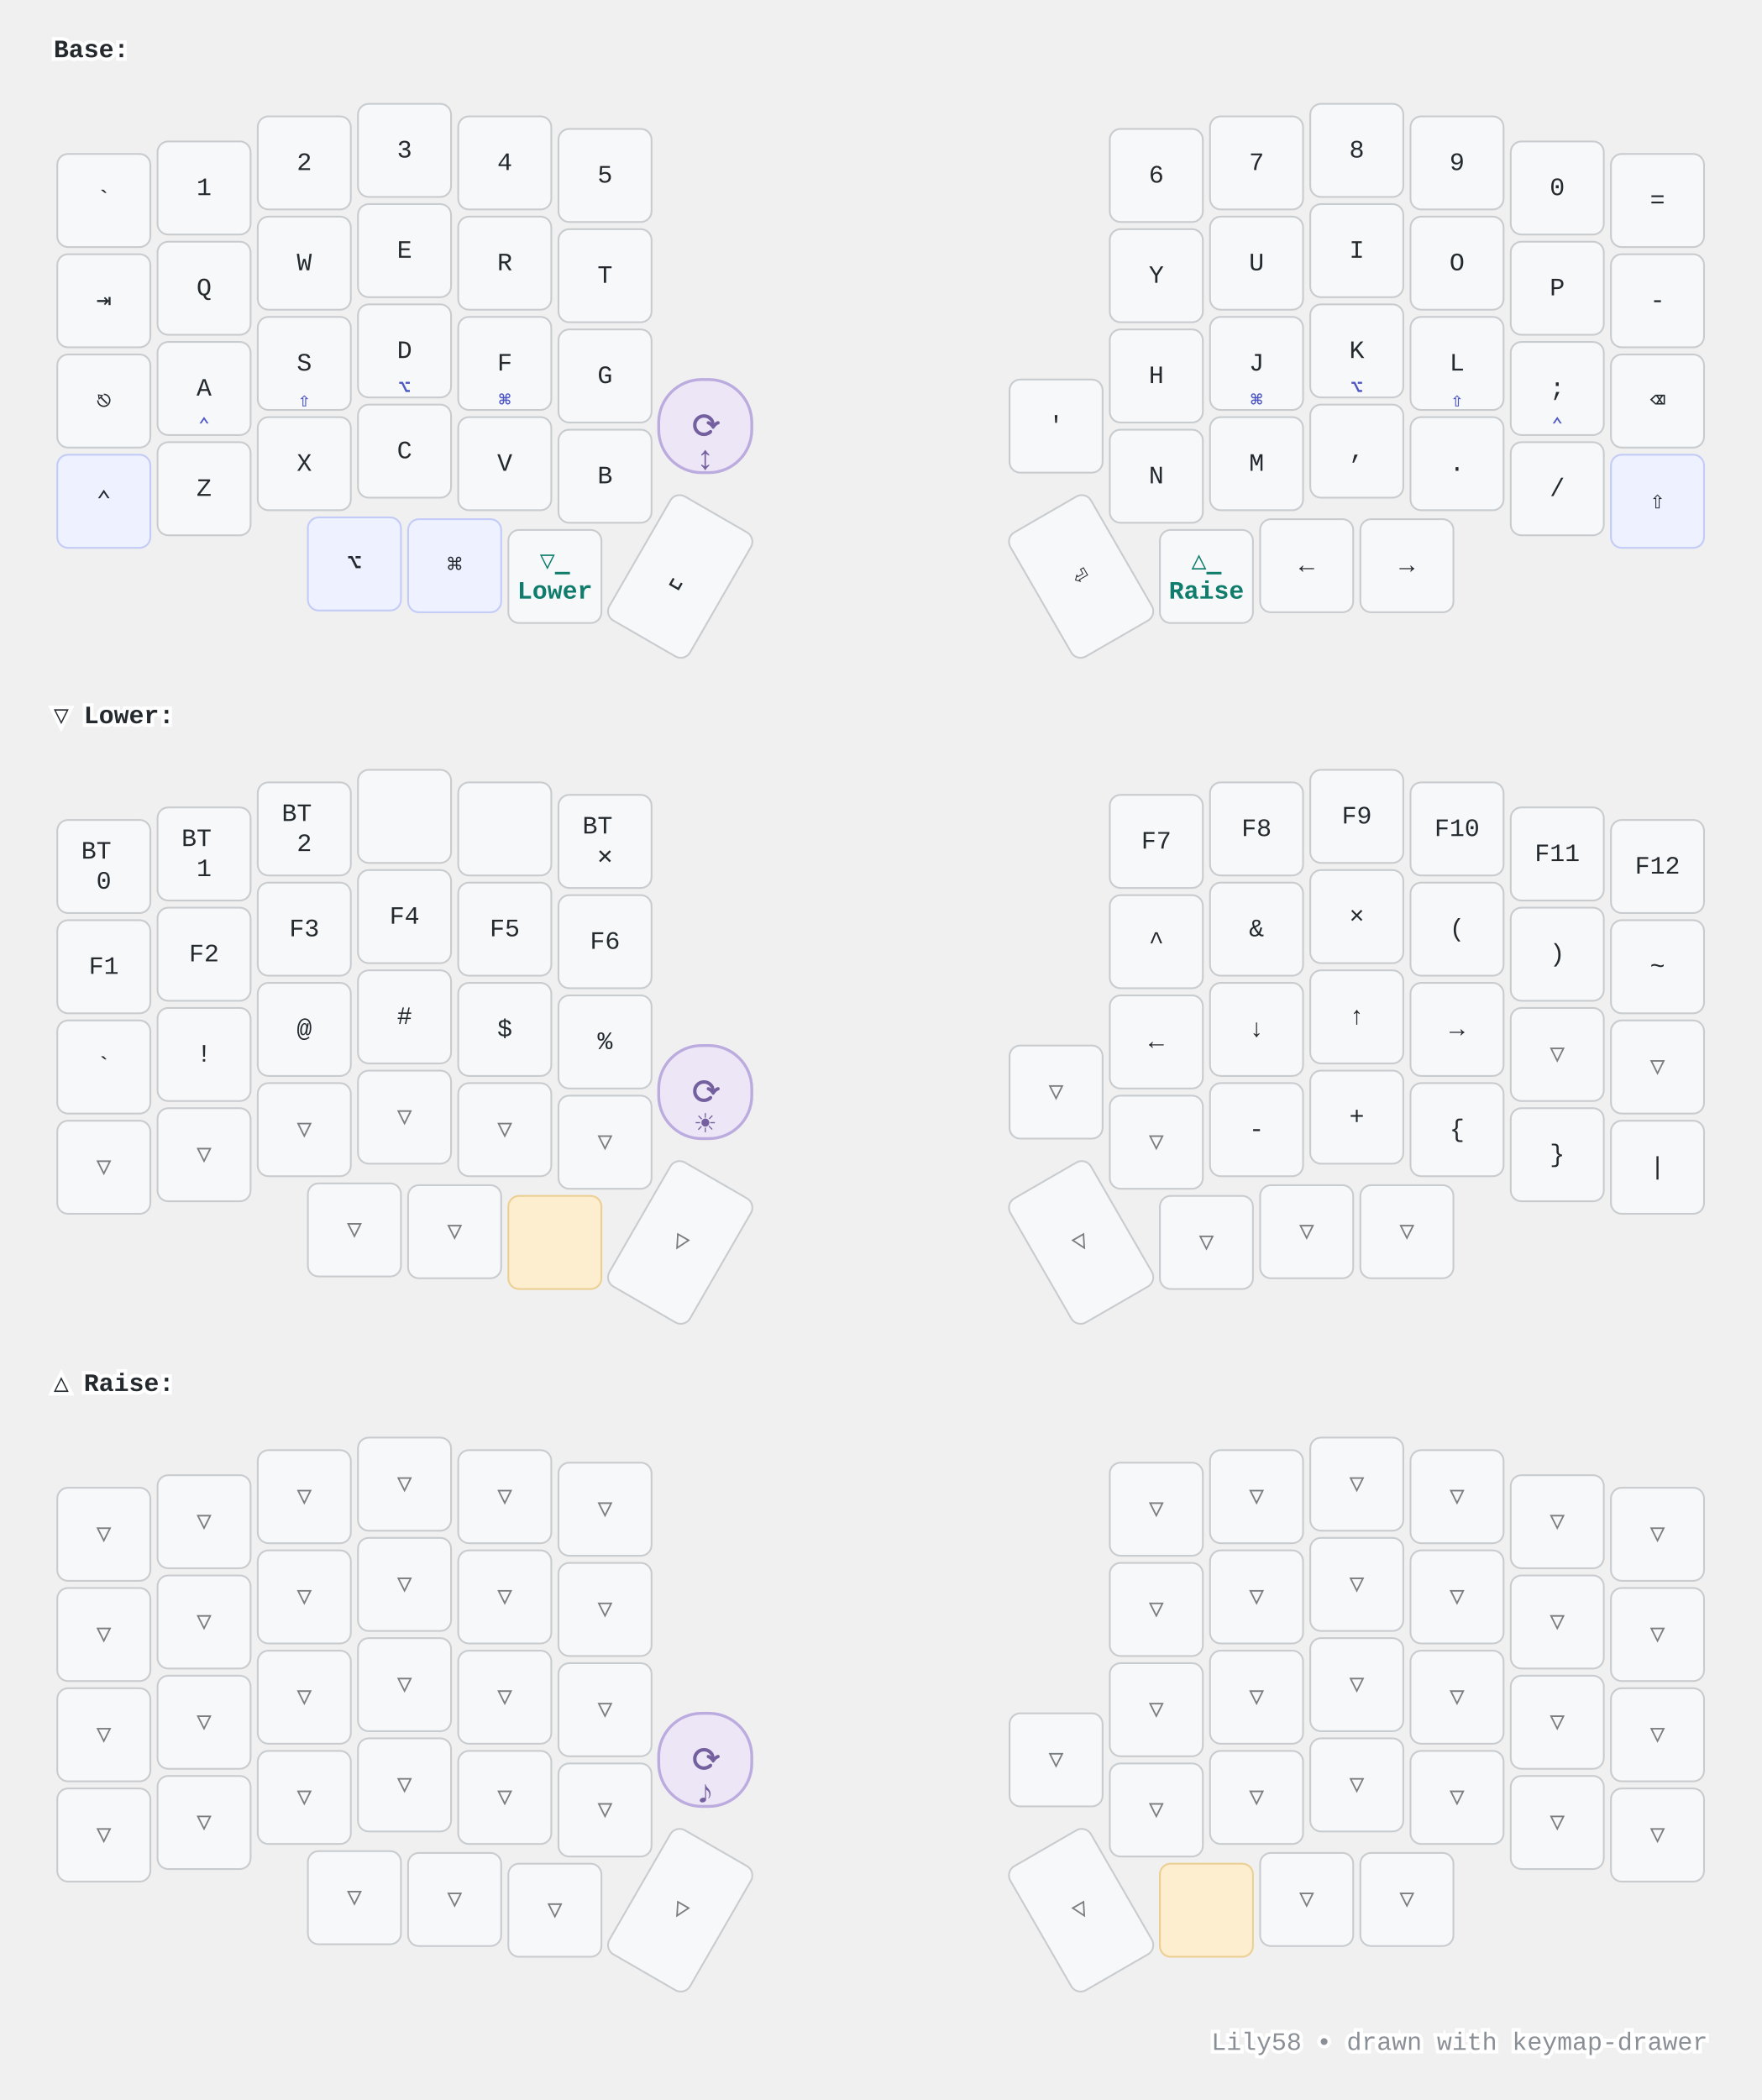
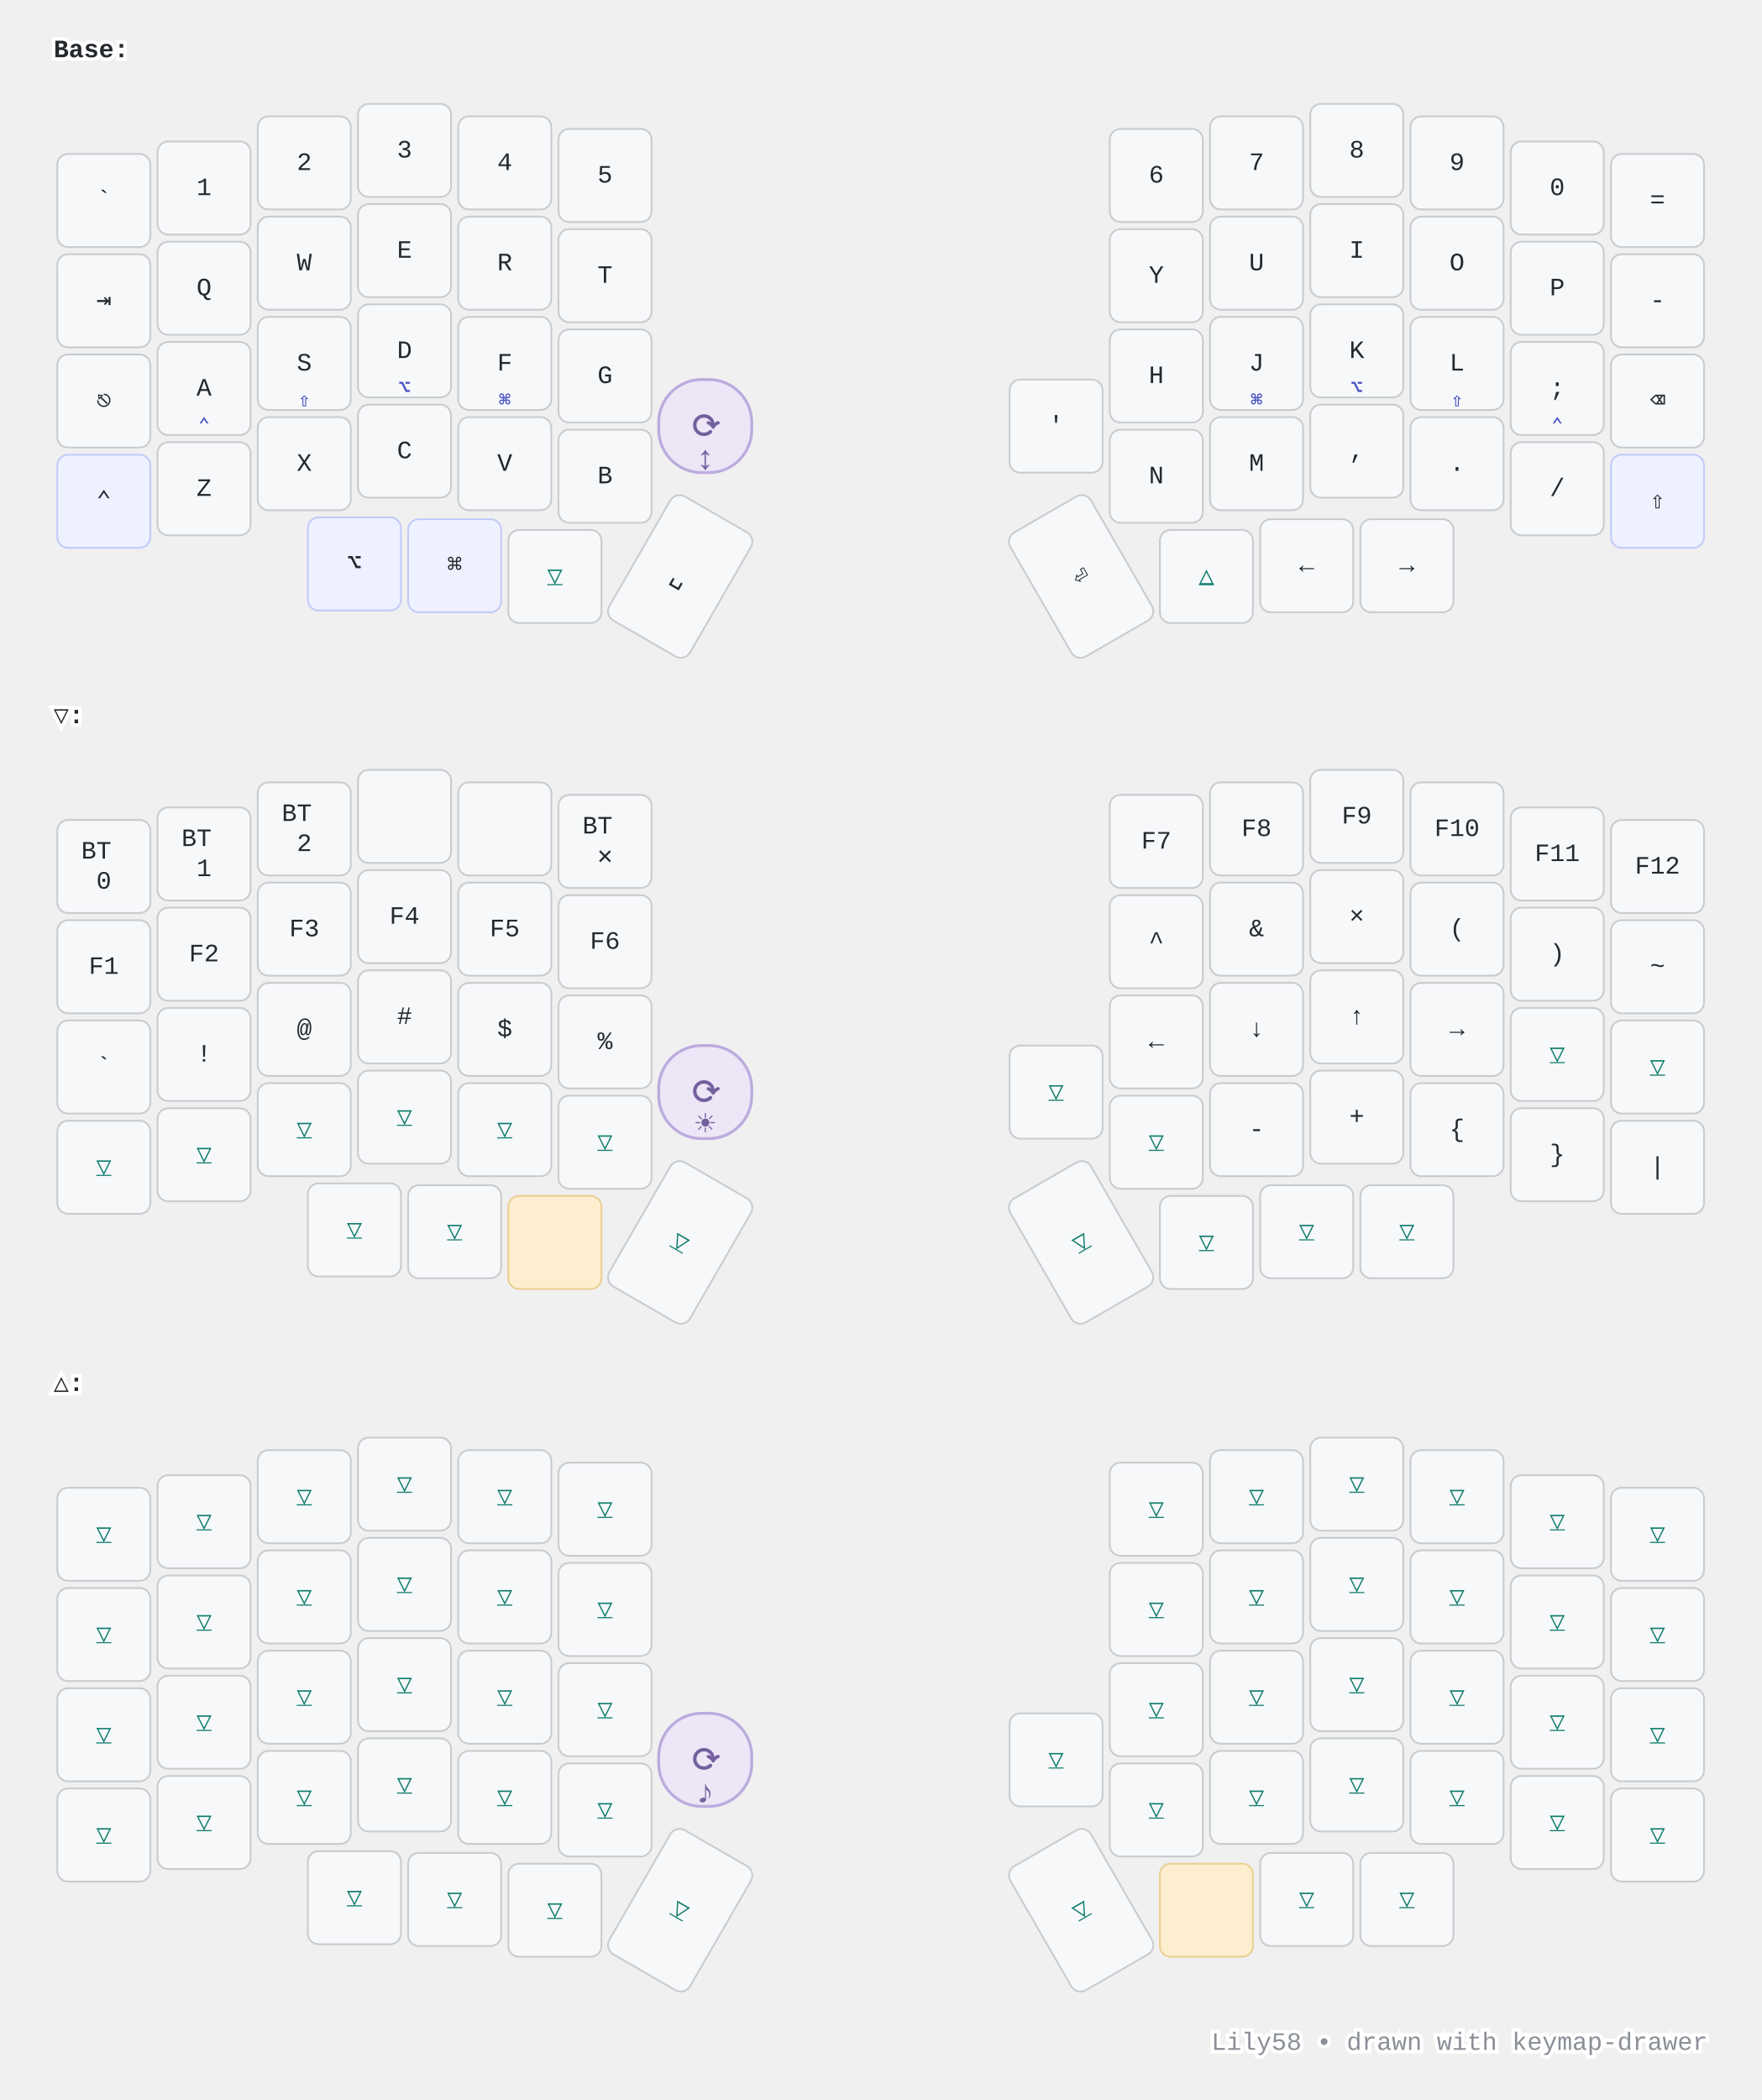
<svg xmlns="http://www.w3.org/2000/svg" width="984" height="1173" viewBox="0 0 984 1173" class="keymap">
  <style>/* inherit to force styles through use tags */
svg path {
    fill: inherit;
}

/* font and background color specifications */
svg.keymap {
    font-family: SFMono-Regular,Consolas,Liberation Mono,Menlo,monospace;
    font-size: 14px;
    font-kerning: normal;
    text-rendering: optimizeLegibility;
    fill: #24292e;
}

/* default key styling */
rect.key {
    fill: #f6f8fa;
}

rect.key, rect.combo {
    stroke: #c9cccf;
    stroke-width: 1;
}

/* default key side styling, only used is draw_key_sides is set */
rect.side {
    filter: brightness(90%);
}

/* color accent for combo boxes */
rect.combo, rect.combo-separate {
    fill: #cdf;
}

/* color accent for held keys */
rect.held, rect.combo.held {
    fill: #fdd;
}

/* color accent for ghost (optional) keys */
rect.ghost, rect.combo.ghost {
    stroke-dasharray: 4, 4;
    stroke-width: 2;
}

text {
    text-anchor: middle;
    dominant-baseline: middle;
}

/* styling for layer labels */
text.label {
    font-weight: bold;
    text-anchor: start;
    stroke: white;
    stroke-width: 4;
    paint-order: stroke;
}

/* styling for optional footer */
text.footer {
    text-anchor: end;
    dominant-baseline: auto;
    stroke: white;
    stroke-width: 4;
    paint-order: stroke;
}

/* styling for combo tap, and key non-tap label text */
text.combo, text.hold, text.shifted, text.left, text.right, text.tl, text.tr, text.bl, text.br {
    font-size: 11px;
}

text.hold, text.bl, text.br {
    text-anchor: middle;
    dominant-baseline: auto;
}

text.shifted, text.tl, text.tr {
    text-anchor: middle;
    dominant-baseline: hanging;
}

text.left, text.tl, text.bl {
    text-anchor: start;
}

text.right, text.tr, text.br {
    text-anchor: end;
}

text.layer-activator {
    text-decoration: underline;
}

/* styling for hold/shifted label text in combo box */
text.combo.hold, text.combo.shifted, text.combo.left, text.combo.right {
    font-size: 8px;
}

/* lighter symbol for transparent keys */
text.trans {
    fill: #7b7e81;
}

/* styling for combo dendrons */
path.combo {
    stroke-width: 1;
    stroke: gray;
    fill: none;
}

/* Start Tabler Icons Cleanup */
/* cannot use height/width with glyphs */
.icon-tabler &gt; path {
    fill: inherit;
    stroke: inherit;
    stroke-width: 2;
}
/* hide tabler's default box */
.icon-tabler &gt; path[stroke="none"][fill="none"] {
    visibility: hidden;
}
/* End Tabler Icons Cleanup */

@media (prefers-color-scheme: dark) {
svg.keymap { fill: #d1d6db; }
rect.key { fill: #3f4750; }
rect.key, rect.combo { stroke: #60666c; }
rect.combo, rect.combo-separate { fill: #1f3d7a; }
rect.held, rect.combo.held { fill: #854747; }
text.label, text.footer { stroke: black; }
text.trans { fill: #7e8184; }
path.combo { stroke: #7f7f7f; }

}
/* --- Modifier keys (⌘⌥⇧⌃): subtle indigo tint so the mod cluster reads as a group --- */
rect.mod   { fill: #eef1ff; stroke: #c3cbf7; }
/* --- Keys held to reach a layer: warm amber "hold me" accent --- */
rect.held  { fill: #fdeecf; stroke: #eccf93; }
/* --- Hold legends (homerow-mod symbols, toggle labels): accent colour + weight --- */
text.hold  { fill: #4f57c4; font-weight: bold; }
/* --- Layer-activator legends (Lower/Raise): accent + bold, keep the underline link --- */
text.layer-activator { fill: #0f7c6c; font-weight: bold; }
/* --- Rotary encoder stand-in: distinct violet + extra-round corners so it reads as a
       KNOB, not a key. The ⟳ (top-right) + violet make it obvious across all layers. --- */
rect.encoder { fill: #ece6f6; stroke: #bcabde; stroke-width: 1.6; rx: 24; ry: 24; }
text.encoder { fill: #74609f; font-weight: bold; }
/* Big center icon (the knob's function) + a clearly-visible ⟳ rotary marker below. */
text.encoder.tap  { font-size: 1.7em; }
text.encoder.hold { font-size: 1.35em; }
/* --- Footer: quiet it down --- */
text.footer { fill: #8a8f96; }

@media (prefers-color-scheme: dark) {
  rect.mod   { fill: #333a5c; stroke: #5866b0; }
  rect.held  { fill: #6b5327; stroke: #a9853f; }
  text.hold  { fill: #b4bbff; }
  text.layer-activator { fill: #58d6c3; }
  rect.encoder { fill: #3a3350; stroke: #736a97; }
  text.encoder { fill: #c6bce0; }
  text.footer { fill: #7e8489; }
}
</style>
  <g transform="translate(30, 0)" class="layer-Base">
    <text x="0" y="28" class="label" id="Base">Base:</text>
    <g transform="translate(0, 56)">
      <g transform="translate(28, 56)" class="key keypos-0">
        <rect rx="6" ry="6" x="-26" y="-26" width="52" height="52" class="key" />
        <text x="0" y="0" class="key tap">`</text>
      </g>
      <g transform="translate(84, 49)" class="key keypos-1">
        <rect rx="6" ry="6" x="-26" y="-26" width="52" height="52" class="key" />
        <text x="0" y="0" class="key tap">1</text>
      </g>
      <g transform="translate(140, 35)" class="key keypos-2">
        <rect rx="6" ry="6" x="-26" y="-26" width="52" height="52" class="key" />
        <text x="0" y="0" class="key tap">2</text>
      </g>
      <g transform="translate(196, 28)" class="key keypos-3">
        <rect rx="6" ry="6" x="-26" y="-26" width="52" height="52" class="key" />
        <text x="0" y="0" class="key tap">3</text>
      </g>
      <g transform="translate(252, 35)" class="key keypos-4">
        <rect rx="6" ry="6" x="-26" y="-26" width="52" height="52" class="key" />
        <text x="0" y="0" class="key tap">4</text>
      </g>
      <g transform="translate(308, 42)" class="key keypos-5">
        <rect rx="6" ry="6" x="-26" y="-26" width="52" height="52" class="key" />
        <text x="0" y="0" class="key tap">5</text>
      </g>
      <g transform="translate(616, 42)" class="key keypos-6">
        <rect rx="6" ry="6" x="-26" y="-26" width="52" height="52" class="key" />
        <text x="0" y="0" class="key tap">6</text>
      </g>
      <g transform="translate(672, 35)" class="key keypos-7">
        <rect rx="6" ry="6" x="-26" y="-26" width="52" height="52" class="key" />
        <text x="0" y="0" class="key tap">7</text>
      </g>
      <g transform="translate(728, 28)" class="key keypos-8">
        <rect rx="6" ry="6" x="-26" y="-26" width="52" height="52" class="key" />
        <text x="0" y="0" class="key tap">8</text>
      </g>
      <g transform="translate(784, 35)" class="key keypos-9">
        <rect rx="6" ry="6" x="-26" y="-26" width="52" height="52" class="key" />
        <text x="0" y="0" class="key tap">9</text>
      </g>
      <g transform="translate(840, 49)" class="key keypos-10">
        <rect rx="6" ry="6" x="-26" y="-26" width="52" height="52" class="key" />
        <text x="0" y="0" class="key tap">0</text>
      </g>
      <g transform="translate(896, 56)" class="key keypos-11">
        <rect rx="6" ry="6" x="-26" y="-26" width="52" height="52" class="key" />
        <text x="0" y="0" class="key tap">=</text>
      </g>
      <g transform="translate(28, 112)" class="key keypos-12">
        <rect rx="6" ry="6" x="-26" y="-26" width="52" height="52" class="key" />
        <text x="0" y="0" class="key tap">⇥</text>
      </g>
      <g transform="translate(84, 105)" class="key keypos-13">
        <rect rx="6" ry="6" x="-26" y="-26" width="52" height="52" class="key" />
        <text x="0" y="0" class="key tap">Q</text>
      </g>
      <g transform="translate(140, 91)" class="key keypos-14">
        <rect rx="6" ry="6" x="-26" y="-26" width="52" height="52" class="key" />
        <text x="0" y="0" class="key tap">W</text>
      </g>
      <g transform="translate(196, 84)" class="key keypos-15">
        <rect rx="6" ry="6" x="-26" y="-26" width="52" height="52" class="key" />
        <text x="0" y="0" class="key tap">E</text>
      </g>
      <g transform="translate(252, 91)" class="key keypos-16">
        <rect rx="6" ry="6" x="-26" y="-26" width="52" height="52" class="key" />
        <text x="0" y="0" class="key tap">R</text>
      </g>
      <g transform="translate(308, 98)" class="key keypos-17">
        <rect rx="6" ry="6" x="-26" y="-26" width="52" height="52" class="key" />
        <text x="0" y="0" class="key tap">T</text>
      </g>
      <g transform="translate(616, 98)" class="key keypos-18">
        <rect rx="6" ry="6" x="-26" y="-26" width="52" height="52" class="key" />
        <text x="0" y="0" class="key tap">Y</text>
      </g>
      <g transform="translate(672, 91)" class="key keypos-19">
        <rect rx="6" ry="6" x="-26" y="-26" width="52" height="52" class="key" />
        <text x="0" y="0" class="key tap">U</text>
      </g>
      <g transform="translate(728, 84)" class="key keypos-20">
        <rect rx="6" ry="6" x="-26" y="-26" width="52" height="52" class="key" />
        <text x="0" y="0" class="key tap">I</text>
      </g>
      <g transform="translate(784, 91)" class="key keypos-21">
        <rect rx="6" ry="6" x="-26" y="-26" width="52" height="52" class="key" />
        <text x="0" y="0" class="key tap">O</text>
      </g>
      <g transform="translate(840, 105)" class="key keypos-22">
        <rect rx="6" ry="6" x="-26" y="-26" width="52" height="52" class="key" />
        <text x="0" y="0" class="key tap">P</text>
      </g>
      <g transform="translate(896, 112)" class="key keypos-23">
        <rect rx="6" ry="6" x="-26" y="-26" width="52" height="52" class="key" />
        <text x="0" y="0" class="key tap">-</text>
      </g>
      <g transform="translate(28, 168)" class="key keypos-24">
        <rect rx="6" ry="6" x="-26" y="-26" width="52" height="52" class="key" />
        <text x="0" y="0" class="key tap">⎋</text>
      </g>
      <g transform="translate(84, 161)" class="key keypos-25">
        <rect rx="6" ry="6" x="-26" y="-26" width="52" height="52" class="key" />
        <text x="0" y="0" class="key tap">A</text>
        <text x="0" y="24" class="key hold">⌃</text>
      </g>
      <g transform="translate(140, 147)" class="key keypos-26">
        <rect rx="6" ry="6" x="-26" y="-26" width="52" height="52" class="key" />
        <text x="0" y="0" class="key tap">S</text>
        <text x="0" y="24" class="key hold">⇧</text>
      </g>
      <g transform="translate(196, 140)" class="key keypos-27">
        <rect rx="6" ry="6" x="-26" y="-26" width="52" height="52" class="key" />
        <text x="0" y="0" class="key tap">D</text>
        <text x="0" y="24" class="key hold">⌥</text>
      </g>
      <g transform="translate(252, 147)" class="key keypos-28">
        <rect rx="6" ry="6" x="-26" y="-26" width="52" height="52" class="key" />
        <text x="0" y="0" class="key tap">F</text>
        <text x="0" y="24" class="key hold">⌘</text>
      </g>
      <g transform="translate(308, 154)" class="key keypos-29">
        <rect rx="6" ry="6" x="-26" y="-26" width="52" height="52" class="key" />
        <text x="0" y="0" class="key tap">G</text>
      </g>
      <g transform="translate(616, 154)" class="key keypos-30">
        <rect rx="6" ry="6" x="-26" y="-26" width="52" height="52" class="key" />
        <text x="0" y="0" class="key tap">H</text>
      </g>
      <g transform="translate(672, 147)" class="key keypos-31">
        <rect rx="6" ry="6" x="-26" y="-26" width="52" height="52" class="key" />
        <text x="0" y="0" class="key tap">J</text>
        <text x="0" y="24" class="key hold">⌘</text>
      </g>
      <g transform="translate(728, 140)" class="key keypos-32">
        <rect rx="6" ry="6" x="-26" y="-26" width="52" height="52" class="key" />
        <text x="0" y="0" class="key tap">K</text>
        <text x="0" y="24" class="key hold">⌥</text>
      </g>
      <g transform="translate(784, 147)" class="key keypos-33">
        <rect rx="6" ry="6" x="-26" y="-26" width="52" height="52" class="key" />
        <text x="0" y="0" class="key tap">L</text>
        <text x="0" y="24" class="key hold">⇧</text>
      </g>
      <g transform="translate(840, 161)" class="key keypos-34">
        <rect rx="6" ry="6" x="-26" y="-26" width="52" height="52" class="key" />
        <text x="0" y="0" class="key tap">;</text>
        <text x="0" y="24" class="key hold">⌃</text>
      </g>
      <g transform="translate(896, 168)" class="key keypos-35">
        <rect rx="6" ry="6" x="-26" y="-26" width="52" height="52" class="key" />
        <text x="0" y="0" class="key tap">⌫</text>
      </g>
      <g transform="translate(28, 224)" class="key mod keypos-36">
        <rect rx="6" ry="6" x="-26" y="-26" width="52" height="52" class="key mod" />
        <text x="0" y="0" class="key mod tap">⌃</text>
      </g>
      <g transform="translate(84, 217)" class="key keypos-37">
        <rect rx="6" ry="6" x="-26" y="-26" width="52" height="52" class="key" />
        <text x="0" y="0" class="key tap">Z</text>
      </g>
      <g transform="translate(140, 203)" class="key keypos-38">
        <rect rx="6" ry="6" x="-26" y="-26" width="52" height="52" class="key" />
        <text x="0" y="0" class="key tap">X</text>
      </g>
      <g transform="translate(196, 196)" class="key keypos-39">
        <rect rx="6" ry="6" x="-26" y="-26" width="52" height="52" class="key" />
        <text x="0" y="0" class="key tap">C</text>
      </g>
      <g transform="translate(252, 203)" class="key keypos-40">
        <rect rx="6" ry="6" x="-26" y="-26" width="52" height="52" class="key" />
        <text x="0" y="0" class="key tap">V</text>
      </g>
      <g transform="translate(308, 210)" class="key keypos-41">
        <rect rx="6" ry="6" x="-26" y="-26" width="52" height="52" class="key" />
        <text x="0" y="0" class="key tap">B</text>
      </g>
      <g transform="translate(364, 182)" class="key encoder keypos-42">
        <rect rx="6" ry="6" x="-26" y="-26" width="52" height="52" class="key encoder" />
        <text x="0" y="0" class="key encoder tap">⟳</text>
        <text x="0" y="24" class="key encoder hold">↕</text>
      </g>
      <g transform="translate(560, 182)" class="key keypos-43">
        <rect rx="6" ry="6" x="-26" y="-26" width="52" height="52" class="key" />
        <text x="0" y="0" class="key tap">'</text>
      </g>
      <g transform="translate(616, 210)" class="key keypos-44">
        <rect rx="6" ry="6" x="-26" y="-26" width="52" height="52" class="key" />
        <text x="0" y="0" class="key tap">N</text>
      </g>
      <g transform="translate(672, 203)" class="key keypos-45">
        <rect rx="6" ry="6" x="-26" y="-26" width="52" height="52" class="key" />
        <text x="0" y="0" class="key tap">M</text>
      </g>
      <g transform="translate(728, 196)" class="key keypos-46">
        <rect rx="6" ry="6" x="-26" y="-26" width="52" height="52" class="key" />
        <text x="0" y="0" class="key tap">,</text>
      </g>
      <g transform="translate(784, 203)" class="key keypos-47">
        <rect rx="6" ry="6" x="-26" y="-26" width="52" height="52" class="key" />
        <text x="0" y="0" class="key tap">.</text>
      </g>
      <g transform="translate(840, 217)" class="key keypos-48">
        <rect rx="6" ry="6" x="-26" y="-26" width="52" height="52" class="key" />
        <text x="0" y="0" class="key tap">/</text>
      </g>
      <g transform="translate(896, 224)" class="key mod keypos-49">
        <rect rx="6" ry="6" x="-26" y="-26" width="52" height="52" class="key mod" />
        <text x="0" y="0" class="key mod tap">⇧</text>
      </g>
      <g transform="translate(168, 259)" class="key mod keypos-50">
        <rect rx="6" ry="6" x="-26" y="-26" width="52" height="52" class="key mod" />
        <text x="0" y="0" class="key mod tap">⌥</text>
      </g>
      <g transform="translate(224, 260)" class="key mod keypos-51">
        <rect rx="6" ry="6" x="-26" y="-26" width="52" height="52" class="key mod" />
        <text x="0" y="0" class="key mod tap">⌘</text>
      </g>
      <g transform="translate(280, 266)" class="key keypos-52">
        <rect rx="6" ry="6" x="-26" y="-26" width="52" height="52" class="key" />
-         <a href="#Lower">
-           <text x="0" y="0" class="key tap layer-activator">
-             <tspan x="0" dy="-0.6em">▽</tspan>
-             <tspan x="0" dy="1.2em">Lower</tspan>
-           </text>
+         <a href="#x_x">
+           <text x="0" y="0" class="key tap layer-activator">▽</text>
        </a>
      </g>
      <g transform="translate(350, 266) rotate(30.0)" class="key keypos-53">
        <rect rx="6" ry="6" x="-26" y="-40" width="52" height="80" class="key" />
        <text x="0" y="0" class="key tap">␣</text>
      </g>
      <g transform="translate(574, 266) rotate(-30.0)" class="key keypos-54">
        <rect rx="6" ry="6" x="-26" y="-40" width="52" height="80" class="key" />
        <text x="0" y="0" class="key tap">⏎</text>
      </g>
      <g transform="translate(644, 266)" class="key keypos-55">
        <rect rx="6" ry="6" x="-26" y="-26" width="52" height="52" class="key" />
-         <a href="#Raise">
-           <text x="0" y="0" class="key tap layer-activator">
-             <tspan x="0" dy="-0.6em">△</tspan>
-             <tspan x="0" dy="1.2em">Raise</tspan>
-           </text>
+         <a href="#x_x">
+           <text x="0" y="0" class="key tap layer-activator">△</text>
        </a>
      </g>
      <g transform="translate(700, 260)" class="key keypos-56">
        <rect rx="6" ry="6" x="-26" y="-26" width="52" height="52" class="key" />
        <text x="0" y="0" class="key tap">←</text>
      </g>
      <g transform="translate(756, 260)" class="key keypos-57">
        <rect rx="6" ry="6" x="-26" y="-26" width="52" height="52" class="key" />
        <text x="0" y="0" class="key tap">→</text>
      </g>
    </g>
  </g>
-   <g transform="translate(30, 372)" class="layer-▽ Lower">
-     <text x="0" y="28" class="label" id="Lower">▽ Lower:</text>
+   <g transform="translate(30, 372)" class="layer-▽">
+     <text x="0" y="28" class="label" id="x_x">▽:</text>
    <g transform="translate(0, 56)">
      <g transform="translate(28, 56)" class="key keypos-0">
        <rect rx="6" ry="6" x="-26" y="-26" width="52" height="52" class="key" />
        <text x="0" y="0" class="key tap">
          <tspan x="0" dy="-0.6em">BT</tspan>
          <tspan x="0" dy="1.2em">0</tspan>
        </text>
      </g>
      <g transform="translate(84, 49)" class="key keypos-1">
        <rect rx="6" ry="6" x="-26" y="-26" width="52" height="52" class="key" />
        <text x="0" y="0" class="key tap">
          <tspan x="0" dy="-0.6em">BT</tspan>
          <tspan x="0" dy="1.2em">1</tspan>
        </text>
      </g>
      <g transform="translate(140, 35)" class="key keypos-2">
        <rect rx="6" ry="6" x="-26" y="-26" width="52" height="52" class="key" />
        <text x="0" y="0" class="key tap">
          <tspan x="0" dy="-0.6em">BT</tspan>
          <tspan x="0" dy="1.2em">2</tspan>
        </text>
      </g>
      <g transform="translate(196, 28)" class="key keypos-3">
        <rect rx="6" ry="6" x="-26" y="-26" width="52" height="52" class="key" />
      </g>
      <g transform="translate(252, 35)" class="key keypos-4">
        <rect rx="6" ry="6" x="-26" y="-26" width="52" height="52" class="key" />
      </g>
      <g transform="translate(308, 42)" class="key keypos-5">
        <rect rx="6" ry="6" x="-26" y="-26" width="52" height="52" class="key" />
        <text x="0" y="0" class="key tap">
          <tspan x="0" dy="-0.6em">BT</tspan>
          <tspan x="0" dy="1.2em">✕</tspan>
        </text>
      </g>
      <g transform="translate(616, 42)" class="key keypos-6">
        <rect rx="6" ry="6" x="-26" y="-26" width="52" height="52" class="key" />
        <text x="0" y="0" class="key tap">F7</text>
      </g>
      <g transform="translate(672, 35)" class="key keypos-7">
        <rect rx="6" ry="6" x="-26" y="-26" width="52" height="52" class="key" />
        <text x="0" y="0" class="key tap">F8</text>
      </g>
      <g transform="translate(728, 28)" class="key keypos-8">
        <rect rx="6" ry="6" x="-26" y="-26" width="52" height="52" class="key" />
        <text x="0" y="0" class="key tap">F9</text>
      </g>
      <g transform="translate(784, 35)" class="key keypos-9">
        <rect rx="6" ry="6" x="-26" y="-26" width="52" height="52" class="key" />
        <text x="0" y="0" class="key tap">F10</text>
      </g>
      <g transform="translate(840, 49)" class="key keypos-10">
        <rect rx="6" ry="6" x="-26" y="-26" width="52" height="52" class="key" />
        <text x="0" y="0" class="key tap">F11</text>
      </g>
      <g transform="translate(896, 56)" class="key keypos-11">
        <rect rx="6" ry="6" x="-26" y="-26" width="52" height="52" class="key" />
        <text x="0" y="0" class="key tap">F12</text>
      </g>
      <g transform="translate(28, 112)" class="key keypos-12">
        <rect rx="6" ry="6" x="-26" y="-26" width="52" height="52" class="key" />
        <text x="0" y="0" class="key tap">F1</text>
      </g>
      <g transform="translate(84, 105)" class="key keypos-13">
        <rect rx="6" ry="6" x="-26" y="-26" width="52" height="52" class="key" />
        <text x="0" y="0" class="key tap">F2</text>
      </g>
      <g transform="translate(140, 91)" class="key keypos-14">
        <rect rx="6" ry="6" x="-26" y="-26" width="52" height="52" class="key" />
        <text x="0" y="0" class="key tap">F3</text>
      </g>
      <g transform="translate(196, 84)" class="key keypos-15">
        <rect rx="6" ry="6" x="-26" y="-26" width="52" height="52" class="key" />
        <text x="0" y="0" class="key tap">F4</text>
      </g>
      <g transform="translate(252, 91)" class="key keypos-16">
        <rect rx="6" ry="6" x="-26" y="-26" width="52" height="52" class="key" />
        <text x="0" y="0" class="key tap">F5</text>
      </g>
      <g transform="translate(308, 98)" class="key keypos-17">
        <rect rx="6" ry="6" x="-26" y="-26" width="52" height="52" class="key" />
        <text x="0" y="0" class="key tap">F6</text>
      </g>
      <g transform="translate(616, 98)" class="key keypos-18">
        <rect rx="6" ry="6" x="-26" y="-26" width="52" height="52" class="key" />
        <text x="0" y="0" class="key tap">^</text>
      </g>
      <g transform="translate(672, 91)" class="key keypos-19">
        <rect rx="6" ry="6" x="-26" y="-26" width="52" height="52" class="key" />
        <text x="0" y="0" class="key tap">&amp;</text>
      </g>
      <g transform="translate(728, 84)" class="key keypos-20">
        <rect rx="6" ry="6" x="-26" y="-26" width="52" height="52" class="key" />
        <text x="0" y="0" class="key tap">×</text>
      </g>
      <g transform="translate(784, 91)" class="key keypos-21">
        <rect rx="6" ry="6" x="-26" y="-26" width="52" height="52" class="key" />
        <text x="0" y="0" class="key tap">(</text>
      </g>
      <g transform="translate(840, 105)" class="key keypos-22">
        <rect rx="6" ry="6" x="-26" y="-26" width="52" height="52" class="key" />
        <text x="0" y="0" class="key tap">)</text>
      </g>
      <g transform="translate(896, 112)" class="key keypos-23">
        <rect rx="6" ry="6" x="-26" y="-26" width="52" height="52" class="key" />
        <text x="0" y="0" class="key tap">~</text>
      </g>
      <g transform="translate(28, 168)" class="key keypos-24">
        <rect rx="6" ry="6" x="-26" y="-26" width="52" height="52" class="key" />
        <text x="0" y="0" class="key tap">`</text>
      </g>
      <g transform="translate(84, 161)" class="key keypos-25">
        <rect rx="6" ry="6" x="-26" y="-26" width="52" height="52" class="key" />
        <text x="0" y="0" class="key tap">!</text>
      </g>
      <g transform="translate(140, 147)" class="key keypos-26">
        <rect rx="6" ry="6" x="-26" y="-26" width="52" height="52" class="key" />
        <text x="0" y="0" class="key tap">@</text>
      </g>
      <g transform="translate(196, 140)" class="key keypos-27">
        <rect rx="6" ry="6" x="-26" y="-26" width="52" height="52" class="key" />
        <text x="0" y="0" class="key tap">#</text>
      </g>
      <g transform="translate(252, 147)" class="key keypos-28">
        <rect rx="6" ry="6" x="-26" y="-26" width="52" height="52" class="key" />
        <text x="0" y="0" class="key tap">$</text>
      </g>
      <g transform="translate(308, 154)" class="key keypos-29">
        <rect rx="6" ry="6" x="-26" y="-26" width="52" height="52" class="key" />
        <text x="0" y="0" class="key tap">%</text>
      </g>
      <g transform="translate(616, 154)" class="key keypos-30">
        <rect rx="6" ry="6" x="-26" y="-26" width="52" height="52" class="key" />
        <text x="0" y="0" class="key tap">←</text>
      </g>
      <g transform="translate(672, 147)" class="key keypos-31">
        <rect rx="6" ry="6" x="-26" y="-26" width="52" height="52" class="key" />
        <text x="0" y="0" class="key tap">↓</text>
      </g>
      <g transform="translate(728, 140)" class="key keypos-32">
        <rect rx="6" ry="6" x="-26" y="-26" width="52" height="52" class="key" />
        <text x="0" y="0" class="key tap">↑</text>
      </g>
      <g transform="translate(784, 147)" class="key keypos-33">
        <rect rx="6" ry="6" x="-26" y="-26" width="52" height="52" class="key" />
        <text x="0" y="0" class="key tap">→</text>
      </g>
      <g transform="translate(840, 161)" class="key trans keypos-34">
        <rect rx="6" ry="6" x="-26" y="-26" width="52" height="52" class="key trans" />
-         <text x="0" y="0" class="key trans tap">▽</text>
+         <a href="#x_x">
+           <text x="0" y="0" class="key trans tap layer-activator">▽</text>
+         </a>
      </g>
      <g transform="translate(896, 168)" class="key trans keypos-35">
        <rect rx="6" ry="6" x="-26" y="-26" width="52" height="52" class="key trans" />
-         <text x="0" y="0" class="key trans tap">▽</text>
+         <a href="#x_x">
+           <text x="0" y="0" class="key trans tap layer-activator">▽</text>
+         </a>
      </g>
      <g transform="translate(28, 224)" class="key trans keypos-36">
        <rect rx="6" ry="6" x="-26" y="-26" width="52" height="52" class="key trans" />
-         <text x="0" y="0" class="key trans tap">▽</text>
+         <a href="#x_x">
+           <text x="0" y="0" class="key trans tap layer-activator">▽</text>
+         </a>
      </g>
      <g transform="translate(84, 217)" class="key trans keypos-37">
        <rect rx="6" ry="6" x="-26" y="-26" width="52" height="52" class="key trans" />
-         <text x="0" y="0" class="key trans tap">▽</text>
+         <a href="#x_x">
+           <text x="0" y="0" class="key trans tap layer-activator">▽</text>
+         </a>
      </g>
      <g transform="translate(140, 203)" class="key trans keypos-38">
        <rect rx="6" ry="6" x="-26" y="-26" width="52" height="52" class="key trans" />
-         <text x="0" y="0" class="key trans tap">▽</text>
+         <a href="#x_x">
+           <text x="0" y="0" class="key trans tap layer-activator">▽</text>
+         </a>
      </g>
      <g transform="translate(196, 196)" class="key trans keypos-39">
        <rect rx="6" ry="6" x="-26" y="-26" width="52" height="52" class="key trans" />
-         <text x="0" y="0" class="key trans tap">▽</text>
+         <a href="#x_x">
+           <text x="0" y="0" class="key trans tap layer-activator">▽</text>
+         </a>
      </g>
      <g transform="translate(252, 203)" class="key trans keypos-40">
        <rect rx="6" ry="6" x="-26" y="-26" width="52" height="52" class="key trans" />
-         <text x="0" y="0" class="key trans tap">▽</text>
+         <a href="#x_x">
+           <text x="0" y="0" class="key trans tap layer-activator">▽</text>
+         </a>
      </g>
      <g transform="translate(308, 210)" class="key trans keypos-41">
        <rect rx="6" ry="6" x="-26" y="-26" width="52" height="52" class="key trans" />
-         <text x="0" y="0" class="key trans tap">▽</text>
+         <a href="#x_x">
+           <text x="0" y="0" class="key trans tap layer-activator">▽</text>
+         </a>
      </g>
      <g transform="translate(364, 182)" class="key encoder keypos-42">
        <rect rx="6" ry="6" x="-26" y="-26" width="52" height="52" class="key encoder" />
        <text x="0" y="0" class="key encoder tap">⟳</text>
        <text x="0" y="24" class="key encoder hold">☀</text>
      </g>
      <g transform="translate(560, 182)" class="key trans keypos-43">
        <rect rx="6" ry="6" x="-26" y="-26" width="52" height="52" class="key trans" />
-         <text x="0" y="0" class="key trans tap">▽</text>
+         <a href="#x_x">
+           <text x="0" y="0" class="key trans tap layer-activator">▽</text>
+         </a>
      </g>
      <g transform="translate(616, 210)" class="key trans keypos-44">
        <rect rx="6" ry="6" x="-26" y="-26" width="52" height="52" class="key trans" />
-         <text x="0" y="0" class="key trans tap">▽</text>
+         <a href="#x_x">
+           <text x="0" y="0" class="key trans tap layer-activator">▽</text>
+         </a>
      </g>
      <g transform="translate(672, 203)" class="key keypos-45">
        <rect rx="6" ry="6" x="-26" y="-26" width="52" height="52" class="key" />
        <text x="0" y="0" class="key tap">-</text>
      </g>
      <g transform="translate(728, 196)" class="key keypos-46">
        <rect rx="6" ry="6" x="-26" y="-26" width="52" height="52" class="key" />
        <text x="0" y="0" class="key tap">+</text>
      </g>
      <g transform="translate(784, 203)" class="key keypos-47">
        <rect rx="6" ry="6" x="-26" y="-26" width="52" height="52" class="key" />
        <text x="0" y="0" class="key tap">{</text>
      </g>
      <g transform="translate(840, 217)" class="key keypos-48">
        <rect rx="6" ry="6" x="-26" y="-26" width="52" height="52" class="key" />
        <text x="0" y="0" class="key tap">}</text>
      </g>
      <g transform="translate(896, 224)" class="key keypos-49">
        <rect rx="6" ry="6" x="-26" y="-26" width="52" height="52" class="key" />
        <text x="0" y="0" class="key tap">|</text>
      </g>
      <g transform="translate(168, 259)" class="key trans keypos-50">
        <rect rx="6" ry="6" x="-26" y="-26" width="52" height="52" class="key trans" />
-         <text x="0" y="0" class="key trans tap">▽</text>
+         <a href="#x_x">
+           <text x="0" y="0" class="key trans tap layer-activator">▽</text>
+         </a>
      </g>
      <g transform="translate(224, 260)" class="key trans keypos-51">
        <rect rx="6" ry="6" x="-26" y="-26" width="52" height="52" class="key trans" />
-         <text x="0" y="0" class="key trans tap">▽</text>
+         <a href="#x_x">
+           <text x="0" y="0" class="key trans tap layer-activator">▽</text>
+         </a>
      </g>
      <g transform="translate(280, 266)" class="key held keypos-52">
        <rect rx="6" ry="6" x="-26" y="-26" width="52" height="52" class="key held" />
      </g>
      <g transform="translate(350, 266) rotate(30.0)" class="key trans keypos-53">
        <rect rx="6" ry="6" x="-26" y="-40" width="52" height="80" class="key trans" />
-         <text x="0" y="0" class="key trans tap">▽</text>
+         <a href="#x_x">
+           <text x="0" y="0" class="key trans tap layer-activator">▽</text>
+         </a>
      </g>
      <g transform="translate(574, 266) rotate(-30.0)" class="key trans keypos-54">
        <rect rx="6" ry="6" x="-26" y="-40" width="52" height="80" class="key trans" />
-         <text x="0" y="0" class="key trans tap">▽</text>
+         <a href="#x_x">
+           <text x="0" y="0" class="key trans tap layer-activator">▽</text>
+         </a>
      </g>
      <g transform="translate(644, 266)" class="key trans keypos-55">
        <rect rx="6" ry="6" x="-26" y="-26" width="52" height="52" class="key trans" />
-         <text x="0" y="0" class="key trans tap">▽</text>
+         <a href="#x_x">
+           <text x="0" y="0" class="key trans tap layer-activator">▽</text>
+         </a>
      </g>
      <g transform="translate(700, 260)" class="key trans keypos-56">
        <rect rx="6" ry="6" x="-26" y="-26" width="52" height="52" class="key trans" />
-         <text x="0" y="0" class="key trans tap">▽</text>
+         <a href="#x_x">
+           <text x="0" y="0" class="key trans tap layer-activator">▽</text>
+         </a>
      </g>
      <g transform="translate(756, 260)" class="key trans keypos-57">
        <rect rx="6" ry="6" x="-26" y="-26" width="52" height="52" class="key trans" />
-         <text x="0" y="0" class="key trans tap">▽</text>
+         <a href="#x_x">
+           <text x="0" y="0" class="key trans tap layer-activator">▽</text>
+         </a>
      </g>
    </g>
  </g>
-   <g transform="translate(30, 745)" class="layer-△ Raise">
-     <text x="0" y="28" class="label" id="Raise">△ Raise:</text>
+   <g transform="translate(30, 745)" class="layer-△">
+     <text x="0" y="28" class="label" id="x_x">△:</text>
    <g transform="translate(0, 56)">
      <g transform="translate(28, 56)" class="key trans keypos-0">
        <rect rx="6" ry="6" x="-26" y="-26" width="52" height="52" class="key trans" />
-         <text x="0" y="0" class="key trans tap">▽</text>
+         <a href="#x_x">
+           <text x="0" y="0" class="key trans tap layer-activator">▽</text>
+         </a>
      </g>
      <g transform="translate(84, 49)" class="key trans keypos-1">
        <rect rx="6" ry="6" x="-26" y="-26" width="52" height="52" class="key trans" />
-         <text x="0" y="0" class="key trans tap">▽</text>
+         <a href="#x_x">
+           <text x="0" y="0" class="key trans tap layer-activator">▽</text>
+         </a>
      </g>
      <g transform="translate(140, 35)" class="key trans keypos-2">
        <rect rx="6" ry="6" x="-26" y="-26" width="52" height="52" class="key trans" />
-         <text x="0" y="0" class="key trans tap">▽</text>
+         <a href="#x_x">
+           <text x="0" y="0" class="key trans tap layer-activator">▽</text>
+         </a>
      </g>
      <g transform="translate(196, 28)" class="key trans keypos-3">
        <rect rx="6" ry="6" x="-26" y="-26" width="52" height="52" class="key trans" />
-         <text x="0" y="0" class="key trans tap">▽</text>
+         <a href="#x_x">
+           <text x="0" y="0" class="key trans tap layer-activator">▽</text>
+         </a>
      </g>
      <g transform="translate(252, 35)" class="key trans keypos-4">
        <rect rx="6" ry="6" x="-26" y="-26" width="52" height="52" class="key trans" />
-         <text x="0" y="0" class="key trans tap">▽</text>
+         <a href="#x_x">
+           <text x="0" y="0" class="key trans tap layer-activator">▽</text>
+         </a>
      </g>
      <g transform="translate(308, 42)" class="key trans keypos-5">
        <rect rx="6" ry="6" x="-26" y="-26" width="52" height="52" class="key trans" />
-         <text x="0" y="0" class="key trans tap">▽</text>
+         <a href="#x_x">
+           <text x="0" y="0" class="key trans tap layer-activator">▽</text>
+         </a>
      </g>
      <g transform="translate(616, 42)" class="key trans keypos-6">
        <rect rx="6" ry="6" x="-26" y="-26" width="52" height="52" class="key trans" />
-         <text x="0" y="0" class="key trans tap">▽</text>
+         <a href="#x_x">
+           <text x="0" y="0" class="key trans tap layer-activator">▽</text>
+         </a>
      </g>
      <g transform="translate(672, 35)" class="key trans keypos-7">
        <rect rx="6" ry="6" x="-26" y="-26" width="52" height="52" class="key trans" />
-         <text x="0" y="0" class="key trans tap">▽</text>
+         <a href="#x_x">
+           <text x="0" y="0" class="key trans tap layer-activator">▽</text>
+         </a>
      </g>
      <g transform="translate(728, 28)" class="key trans keypos-8">
        <rect rx="6" ry="6" x="-26" y="-26" width="52" height="52" class="key trans" />
-         <text x="0" y="0" class="key trans tap">▽</text>
+         <a href="#x_x">
+           <text x="0" y="0" class="key trans tap layer-activator">▽</text>
+         </a>
      </g>
      <g transform="translate(784, 35)" class="key trans keypos-9">
        <rect rx="6" ry="6" x="-26" y="-26" width="52" height="52" class="key trans" />
-         <text x="0" y="0" class="key trans tap">▽</text>
+         <a href="#x_x">
+           <text x="0" y="0" class="key trans tap layer-activator">▽</text>
+         </a>
      </g>
      <g transform="translate(840, 49)" class="key trans keypos-10">
        <rect rx="6" ry="6" x="-26" y="-26" width="52" height="52" class="key trans" />
-         <text x="0" y="0" class="key trans tap">▽</text>
+         <a href="#x_x">
+           <text x="0" y="0" class="key trans tap layer-activator">▽</text>
+         </a>
      </g>
      <g transform="translate(896, 56)" class="key trans keypos-11">
        <rect rx="6" ry="6" x="-26" y="-26" width="52" height="52" class="key trans" />
-         <text x="0" y="0" class="key trans tap">▽</text>
+         <a href="#x_x">
+           <text x="0" y="0" class="key trans tap layer-activator">▽</text>
+         </a>
      </g>
      <g transform="translate(28, 112)" class="key trans keypos-12">
        <rect rx="6" ry="6" x="-26" y="-26" width="52" height="52" class="key trans" />
-         <text x="0" y="0" class="key trans tap">▽</text>
+         <a href="#x_x">
+           <text x="0" y="0" class="key trans tap layer-activator">▽</text>
+         </a>
      </g>
      <g transform="translate(84, 105)" class="key trans keypos-13">
        <rect rx="6" ry="6" x="-26" y="-26" width="52" height="52" class="key trans" />
-         <text x="0" y="0" class="key trans tap">▽</text>
+         <a href="#x_x">
+           <text x="0" y="0" class="key trans tap layer-activator">▽</text>
+         </a>
      </g>
      <g transform="translate(140, 91)" class="key trans keypos-14">
        <rect rx="6" ry="6" x="-26" y="-26" width="52" height="52" class="key trans" />
-         <text x="0" y="0" class="key trans tap">▽</text>
+         <a href="#x_x">
+           <text x="0" y="0" class="key trans tap layer-activator">▽</text>
+         </a>
      </g>
      <g transform="translate(196, 84)" class="key trans keypos-15">
        <rect rx="6" ry="6" x="-26" y="-26" width="52" height="52" class="key trans" />
-         <text x="0" y="0" class="key trans tap">▽</text>
+         <a href="#x_x">
+           <text x="0" y="0" class="key trans tap layer-activator">▽</text>
+         </a>
      </g>
      <g transform="translate(252, 91)" class="key trans keypos-16">
        <rect rx="6" ry="6" x="-26" y="-26" width="52" height="52" class="key trans" />
-         <text x="0" y="0" class="key trans tap">▽</text>
+         <a href="#x_x">
+           <text x="0" y="0" class="key trans tap layer-activator">▽</text>
+         </a>
      </g>
      <g transform="translate(308, 98)" class="key trans keypos-17">
        <rect rx="6" ry="6" x="-26" y="-26" width="52" height="52" class="key trans" />
-         <text x="0" y="0" class="key trans tap">▽</text>
+         <a href="#x_x">
+           <text x="0" y="0" class="key trans tap layer-activator">▽</text>
+         </a>
      </g>
      <g transform="translate(616, 98)" class="key trans keypos-18">
        <rect rx="6" ry="6" x="-26" y="-26" width="52" height="52" class="key trans" />
-         <text x="0" y="0" class="key trans tap">▽</text>
+         <a href="#x_x">
+           <text x="0" y="0" class="key trans tap layer-activator">▽</text>
+         </a>
      </g>
      <g transform="translate(672, 91)" class="key trans keypos-19">
        <rect rx="6" ry="6" x="-26" y="-26" width="52" height="52" class="key trans" />
-         <text x="0" y="0" class="key trans tap">▽</text>
+         <a href="#x_x">
+           <text x="0" y="0" class="key trans tap layer-activator">▽</text>
+         </a>
      </g>
      <g transform="translate(728, 84)" class="key trans keypos-20">
        <rect rx="6" ry="6" x="-26" y="-26" width="52" height="52" class="key trans" />
-         <text x="0" y="0" class="key trans tap">▽</text>
+         <a href="#x_x">
+           <text x="0" y="0" class="key trans tap layer-activator">▽</text>
+         </a>
      </g>
      <g transform="translate(784, 91)" class="key trans keypos-21">
        <rect rx="6" ry="6" x="-26" y="-26" width="52" height="52" class="key trans" />
-         <text x="0" y="0" class="key trans tap">▽</text>
+         <a href="#x_x">
+           <text x="0" y="0" class="key trans tap layer-activator">▽</text>
+         </a>
      </g>
      <g transform="translate(840, 105)" class="key trans keypos-22">
        <rect rx="6" ry="6" x="-26" y="-26" width="52" height="52" class="key trans" />
-         <text x="0" y="0" class="key trans tap">▽</text>
+         <a href="#x_x">
+           <text x="0" y="0" class="key trans tap layer-activator">▽</text>
+         </a>
      </g>
      <g transform="translate(896, 112)" class="key trans keypos-23">
        <rect rx="6" ry="6" x="-26" y="-26" width="52" height="52" class="key trans" />
-         <text x="0" y="0" class="key trans tap">▽</text>
+         <a href="#x_x">
+           <text x="0" y="0" class="key trans tap layer-activator">▽</text>
+         </a>
      </g>
      <g transform="translate(28, 168)" class="key trans keypos-24">
        <rect rx="6" ry="6" x="-26" y="-26" width="52" height="52" class="key trans" />
-         <text x="0" y="0" class="key trans tap">▽</text>
+         <a href="#x_x">
+           <text x="0" y="0" class="key trans tap layer-activator">▽</text>
+         </a>
      </g>
      <g transform="translate(84, 161)" class="key trans keypos-25">
        <rect rx="6" ry="6" x="-26" y="-26" width="52" height="52" class="key trans" />
-         <text x="0" y="0" class="key trans tap">▽</text>
+         <a href="#x_x">
+           <text x="0" y="0" class="key trans tap layer-activator">▽</text>
+         </a>
      </g>
      <g transform="translate(140, 147)" class="key trans keypos-26">
        <rect rx="6" ry="6" x="-26" y="-26" width="52" height="52" class="key trans" />
-         <text x="0" y="0" class="key trans tap">▽</text>
+         <a href="#x_x">
+           <text x="0" y="0" class="key trans tap layer-activator">▽</text>
+         </a>
      </g>
      <g transform="translate(196, 140)" class="key trans keypos-27">
        <rect rx="6" ry="6" x="-26" y="-26" width="52" height="52" class="key trans" />
-         <text x="0" y="0" class="key trans tap">▽</text>
+         <a href="#x_x">
+           <text x="0" y="0" class="key trans tap layer-activator">▽</text>
+         </a>
      </g>
      <g transform="translate(252, 147)" class="key trans keypos-28">
        <rect rx="6" ry="6" x="-26" y="-26" width="52" height="52" class="key trans" />
-         <text x="0" y="0" class="key trans tap">▽</text>
+         <a href="#x_x">
+           <text x="0" y="0" class="key trans tap layer-activator">▽</text>
+         </a>
      </g>
      <g transform="translate(308, 154)" class="key trans keypos-29">
        <rect rx="6" ry="6" x="-26" y="-26" width="52" height="52" class="key trans" />
-         <text x="0" y="0" class="key trans tap">▽</text>
+         <a href="#x_x">
+           <text x="0" y="0" class="key trans tap layer-activator">▽</text>
+         </a>
      </g>
      <g transform="translate(616, 154)" class="key trans keypos-30">
        <rect rx="6" ry="6" x="-26" y="-26" width="52" height="52" class="key trans" />
-         <text x="0" y="0" class="key trans tap">▽</text>
+         <a href="#x_x">
+           <text x="0" y="0" class="key trans tap layer-activator">▽</text>
+         </a>
      </g>
      <g transform="translate(672, 147)" class="key trans keypos-31">
        <rect rx="6" ry="6" x="-26" y="-26" width="52" height="52" class="key trans" />
-         <text x="0" y="0" class="key trans tap">▽</text>
+         <a href="#x_x">
+           <text x="0" y="0" class="key trans tap layer-activator">▽</text>
+         </a>
      </g>
      <g transform="translate(728, 140)" class="key trans keypos-32">
        <rect rx="6" ry="6" x="-26" y="-26" width="52" height="52" class="key trans" />
-         <text x="0" y="0" class="key trans tap">▽</text>
+         <a href="#x_x">
+           <text x="0" y="0" class="key trans tap layer-activator">▽</text>
+         </a>
      </g>
      <g transform="translate(784, 147)" class="key trans keypos-33">
        <rect rx="6" ry="6" x="-26" y="-26" width="52" height="52" class="key trans" />
-         <text x="0" y="0" class="key trans tap">▽</text>
+         <a href="#x_x">
+           <text x="0" y="0" class="key trans tap layer-activator">▽</text>
+         </a>
      </g>
      <g transform="translate(840, 161)" class="key trans keypos-34">
        <rect rx="6" ry="6" x="-26" y="-26" width="52" height="52" class="key trans" />
-         <text x="0" y="0" class="key trans tap">▽</text>
+         <a href="#x_x">
+           <text x="0" y="0" class="key trans tap layer-activator">▽</text>
+         </a>
      </g>
      <g transform="translate(896, 168)" class="key trans keypos-35">
        <rect rx="6" ry="6" x="-26" y="-26" width="52" height="52" class="key trans" />
-         <text x="0" y="0" class="key trans tap">▽</text>
+         <a href="#x_x">
+           <text x="0" y="0" class="key trans tap layer-activator">▽</text>
+         </a>
      </g>
      <g transform="translate(28, 224)" class="key trans keypos-36">
        <rect rx="6" ry="6" x="-26" y="-26" width="52" height="52" class="key trans" />
-         <text x="0" y="0" class="key trans tap">▽</text>
+         <a href="#x_x">
+           <text x="0" y="0" class="key trans tap layer-activator">▽</text>
+         </a>
      </g>
      <g transform="translate(84, 217)" class="key trans keypos-37">
        <rect rx="6" ry="6" x="-26" y="-26" width="52" height="52" class="key trans" />
-         <text x="0" y="0" class="key trans tap">▽</text>
+         <a href="#x_x">
+           <text x="0" y="0" class="key trans tap layer-activator">▽</text>
+         </a>
      </g>
      <g transform="translate(140, 203)" class="key trans keypos-38">
        <rect rx="6" ry="6" x="-26" y="-26" width="52" height="52" class="key trans" />
-         <text x="0" y="0" class="key trans tap">▽</text>
+         <a href="#x_x">
+           <text x="0" y="0" class="key trans tap layer-activator">▽</text>
+         </a>
      </g>
      <g transform="translate(196, 196)" class="key trans keypos-39">
        <rect rx="6" ry="6" x="-26" y="-26" width="52" height="52" class="key trans" />
-         <text x="0" y="0" class="key trans tap">▽</text>
+         <a href="#x_x">
+           <text x="0" y="0" class="key trans tap layer-activator">▽</text>
+         </a>
      </g>
      <g transform="translate(252, 203)" class="key trans keypos-40">
        <rect rx="6" ry="6" x="-26" y="-26" width="52" height="52" class="key trans" />
-         <text x="0" y="0" class="key trans tap">▽</text>
+         <a href="#x_x">
+           <text x="0" y="0" class="key trans tap layer-activator">▽</text>
+         </a>
      </g>
      <g transform="translate(308, 210)" class="key trans keypos-41">
        <rect rx="6" ry="6" x="-26" y="-26" width="52" height="52" class="key trans" />
-         <text x="0" y="0" class="key trans tap">▽</text>
+         <a href="#x_x">
+           <text x="0" y="0" class="key trans tap layer-activator">▽</text>
+         </a>
      </g>
      <g transform="translate(364, 182)" class="key encoder keypos-42">
        <rect rx="6" ry="6" x="-26" y="-26" width="52" height="52" class="key encoder" />
        <text x="0" y="0" class="key encoder tap">⟳</text>
        <text x="0" y="24" class="key encoder hold">♪</text>
      </g>
      <g transform="translate(560, 182)" class="key trans keypos-43">
        <rect rx="6" ry="6" x="-26" y="-26" width="52" height="52" class="key trans" />
-         <text x="0" y="0" class="key trans tap">▽</text>
+         <a href="#x_x">
+           <text x="0" y="0" class="key trans tap layer-activator">▽</text>
+         </a>
      </g>
      <g transform="translate(616, 210)" class="key trans keypos-44">
        <rect rx="6" ry="6" x="-26" y="-26" width="52" height="52" class="key trans" />
-         <text x="0" y="0" class="key trans tap">▽</text>
+         <a href="#x_x">
+           <text x="0" y="0" class="key trans tap layer-activator">▽</text>
+         </a>
      </g>
      <g transform="translate(672, 203)" class="key trans keypos-45">
        <rect rx="6" ry="6" x="-26" y="-26" width="52" height="52" class="key trans" />
-         <text x="0" y="0" class="key trans tap">▽</text>
+         <a href="#x_x">
+           <text x="0" y="0" class="key trans tap layer-activator">▽</text>
+         </a>
      </g>
      <g transform="translate(728, 196)" class="key trans keypos-46">
        <rect rx="6" ry="6" x="-26" y="-26" width="52" height="52" class="key trans" />
-         <text x="0" y="0" class="key trans tap">▽</text>
+         <a href="#x_x">
+           <text x="0" y="0" class="key trans tap layer-activator">▽</text>
+         </a>
      </g>
      <g transform="translate(784, 203)" class="key trans keypos-47">
        <rect rx="6" ry="6" x="-26" y="-26" width="52" height="52" class="key trans" />
-         <text x="0" y="0" class="key trans tap">▽</text>
+         <a href="#x_x">
+           <text x="0" y="0" class="key trans tap layer-activator">▽</text>
+         </a>
      </g>
      <g transform="translate(840, 217)" class="key trans keypos-48">
        <rect rx="6" ry="6" x="-26" y="-26" width="52" height="52" class="key trans" />
-         <text x="0" y="0" class="key trans tap">▽</text>
+         <a href="#x_x">
+           <text x="0" y="0" class="key trans tap layer-activator">▽</text>
+         </a>
      </g>
      <g transform="translate(896, 224)" class="key trans keypos-49">
        <rect rx="6" ry="6" x="-26" y="-26" width="52" height="52" class="key trans" />
-         <text x="0" y="0" class="key trans tap">▽</text>
+         <a href="#x_x">
+           <text x="0" y="0" class="key trans tap layer-activator">▽</text>
+         </a>
      </g>
      <g transform="translate(168, 259)" class="key trans keypos-50">
        <rect rx="6" ry="6" x="-26" y="-26" width="52" height="52" class="key trans" />
-         <text x="0" y="0" class="key trans tap">▽</text>
+         <a href="#x_x">
+           <text x="0" y="0" class="key trans tap layer-activator">▽</text>
+         </a>
      </g>
      <g transform="translate(224, 260)" class="key trans keypos-51">
        <rect rx="6" ry="6" x="-26" y="-26" width="52" height="52" class="key trans" />
-         <text x="0" y="0" class="key trans tap">▽</text>
+         <a href="#x_x">
+           <text x="0" y="0" class="key trans tap layer-activator">▽</text>
+         </a>
      </g>
      <g transform="translate(280, 266)" class="key trans keypos-52">
        <rect rx="6" ry="6" x="-26" y="-26" width="52" height="52" class="key trans" />
-         <text x="0" y="0" class="key trans tap">▽</text>
+         <a href="#x_x">
+           <text x="0" y="0" class="key trans tap layer-activator">▽</text>
+         </a>
      </g>
      <g transform="translate(350, 266) rotate(30.0)" class="key trans keypos-53">
        <rect rx="6" ry="6" x="-26" y="-40" width="52" height="80" class="key trans" />
-         <text x="0" y="0" class="key trans tap">▽</text>
+         <a href="#x_x">
+           <text x="0" y="0" class="key trans tap layer-activator">▽</text>
+         </a>
      </g>
      <g transform="translate(574, 266) rotate(-30.0)" class="key trans keypos-54">
        <rect rx="6" ry="6" x="-26" y="-40" width="52" height="80" class="key trans" />
-         <text x="0" y="0" class="key trans tap">▽</text>
+         <a href="#x_x">
+           <text x="0" y="0" class="key trans tap layer-activator">▽</text>
+         </a>
      </g>
      <g transform="translate(644, 266)" class="key held keypos-55">
        <rect rx="6" ry="6" x="-26" y="-26" width="52" height="52" class="key held" />
      </g>
      <g transform="translate(700, 260)" class="key trans keypos-56">
        <rect rx="6" ry="6" x="-26" y="-26" width="52" height="52" class="key trans" />
-         <text x="0" y="0" class="key trans tap">▽</text>
+         <a href="#x_x">
+           <text x="0" y="0" class="key trans tap layer-activator">▽</text>
+         </a>
      </g>
      <g transform="translate(756, 260)" class="key trans keypos-57">
        <rect rx="6" ry="6" x="-26" y="-26" width="52" height="52" class="key trans" />
-         <text x="0" y="0" class="key trans tap">▽</text>
+         <a href="#x_x">
+           <text x="0" y="0" class="key trans tap layer-activator">▽</text>
+         </a>
      </g>
    </g>
  </g>
  <text x="954.0" y="1145.0" class="footer">Lily58 • drawn with keymap-drawer</text>
</svg>
